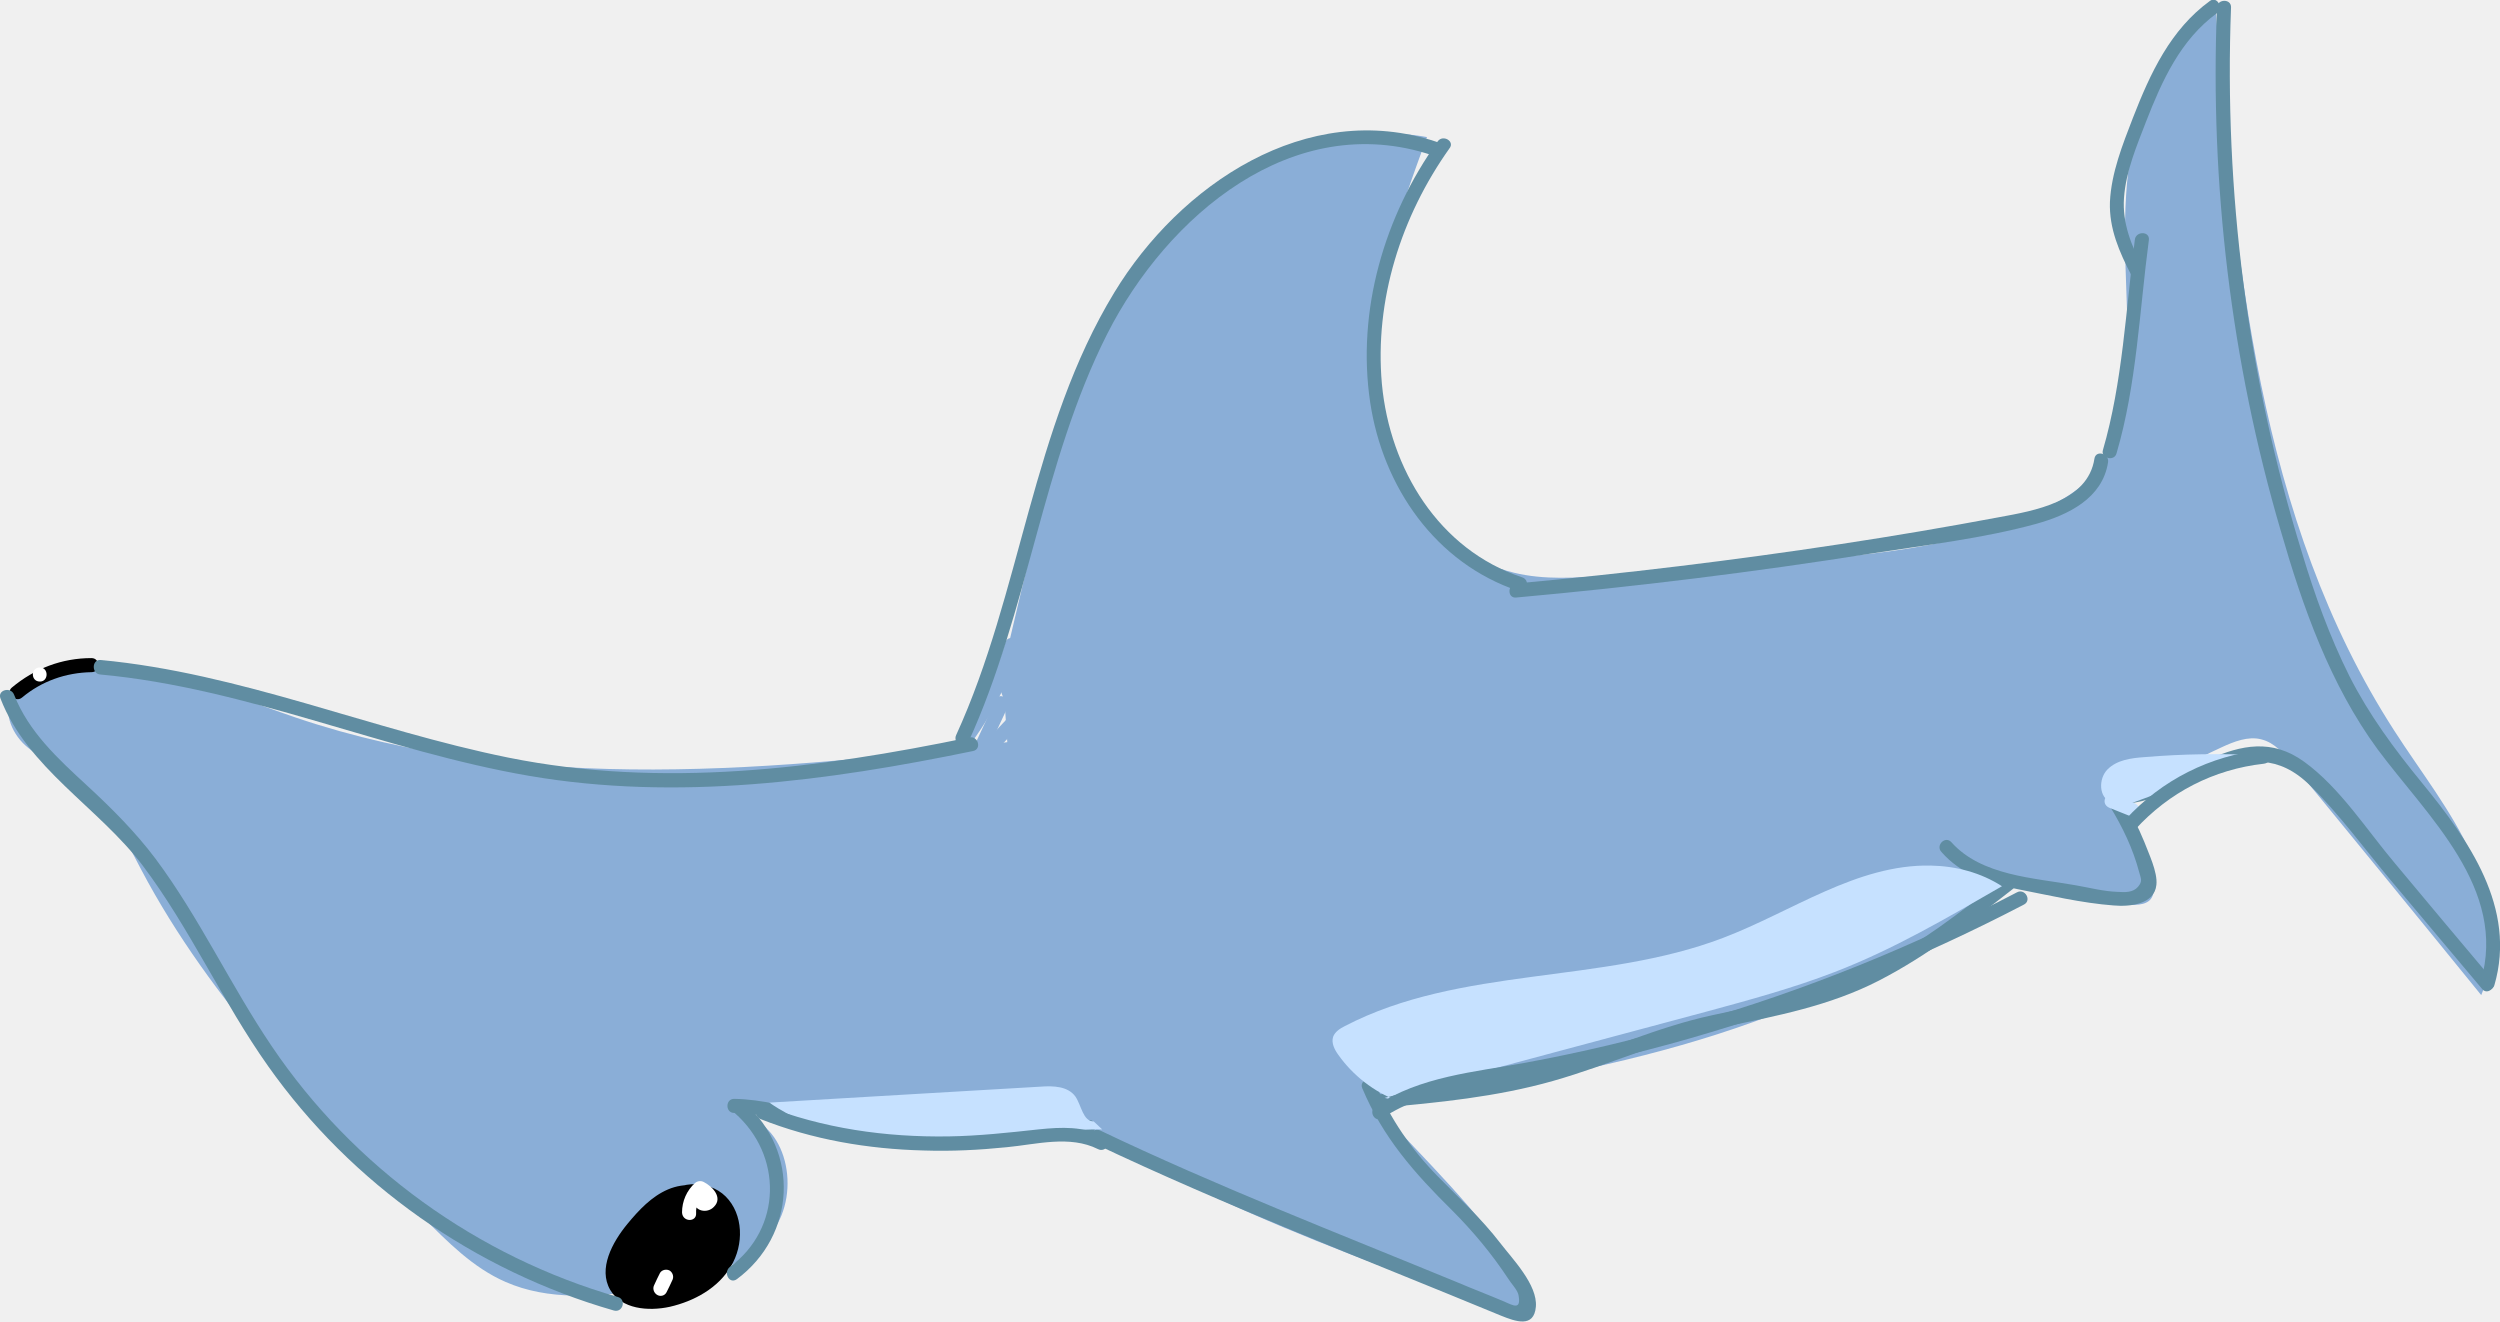
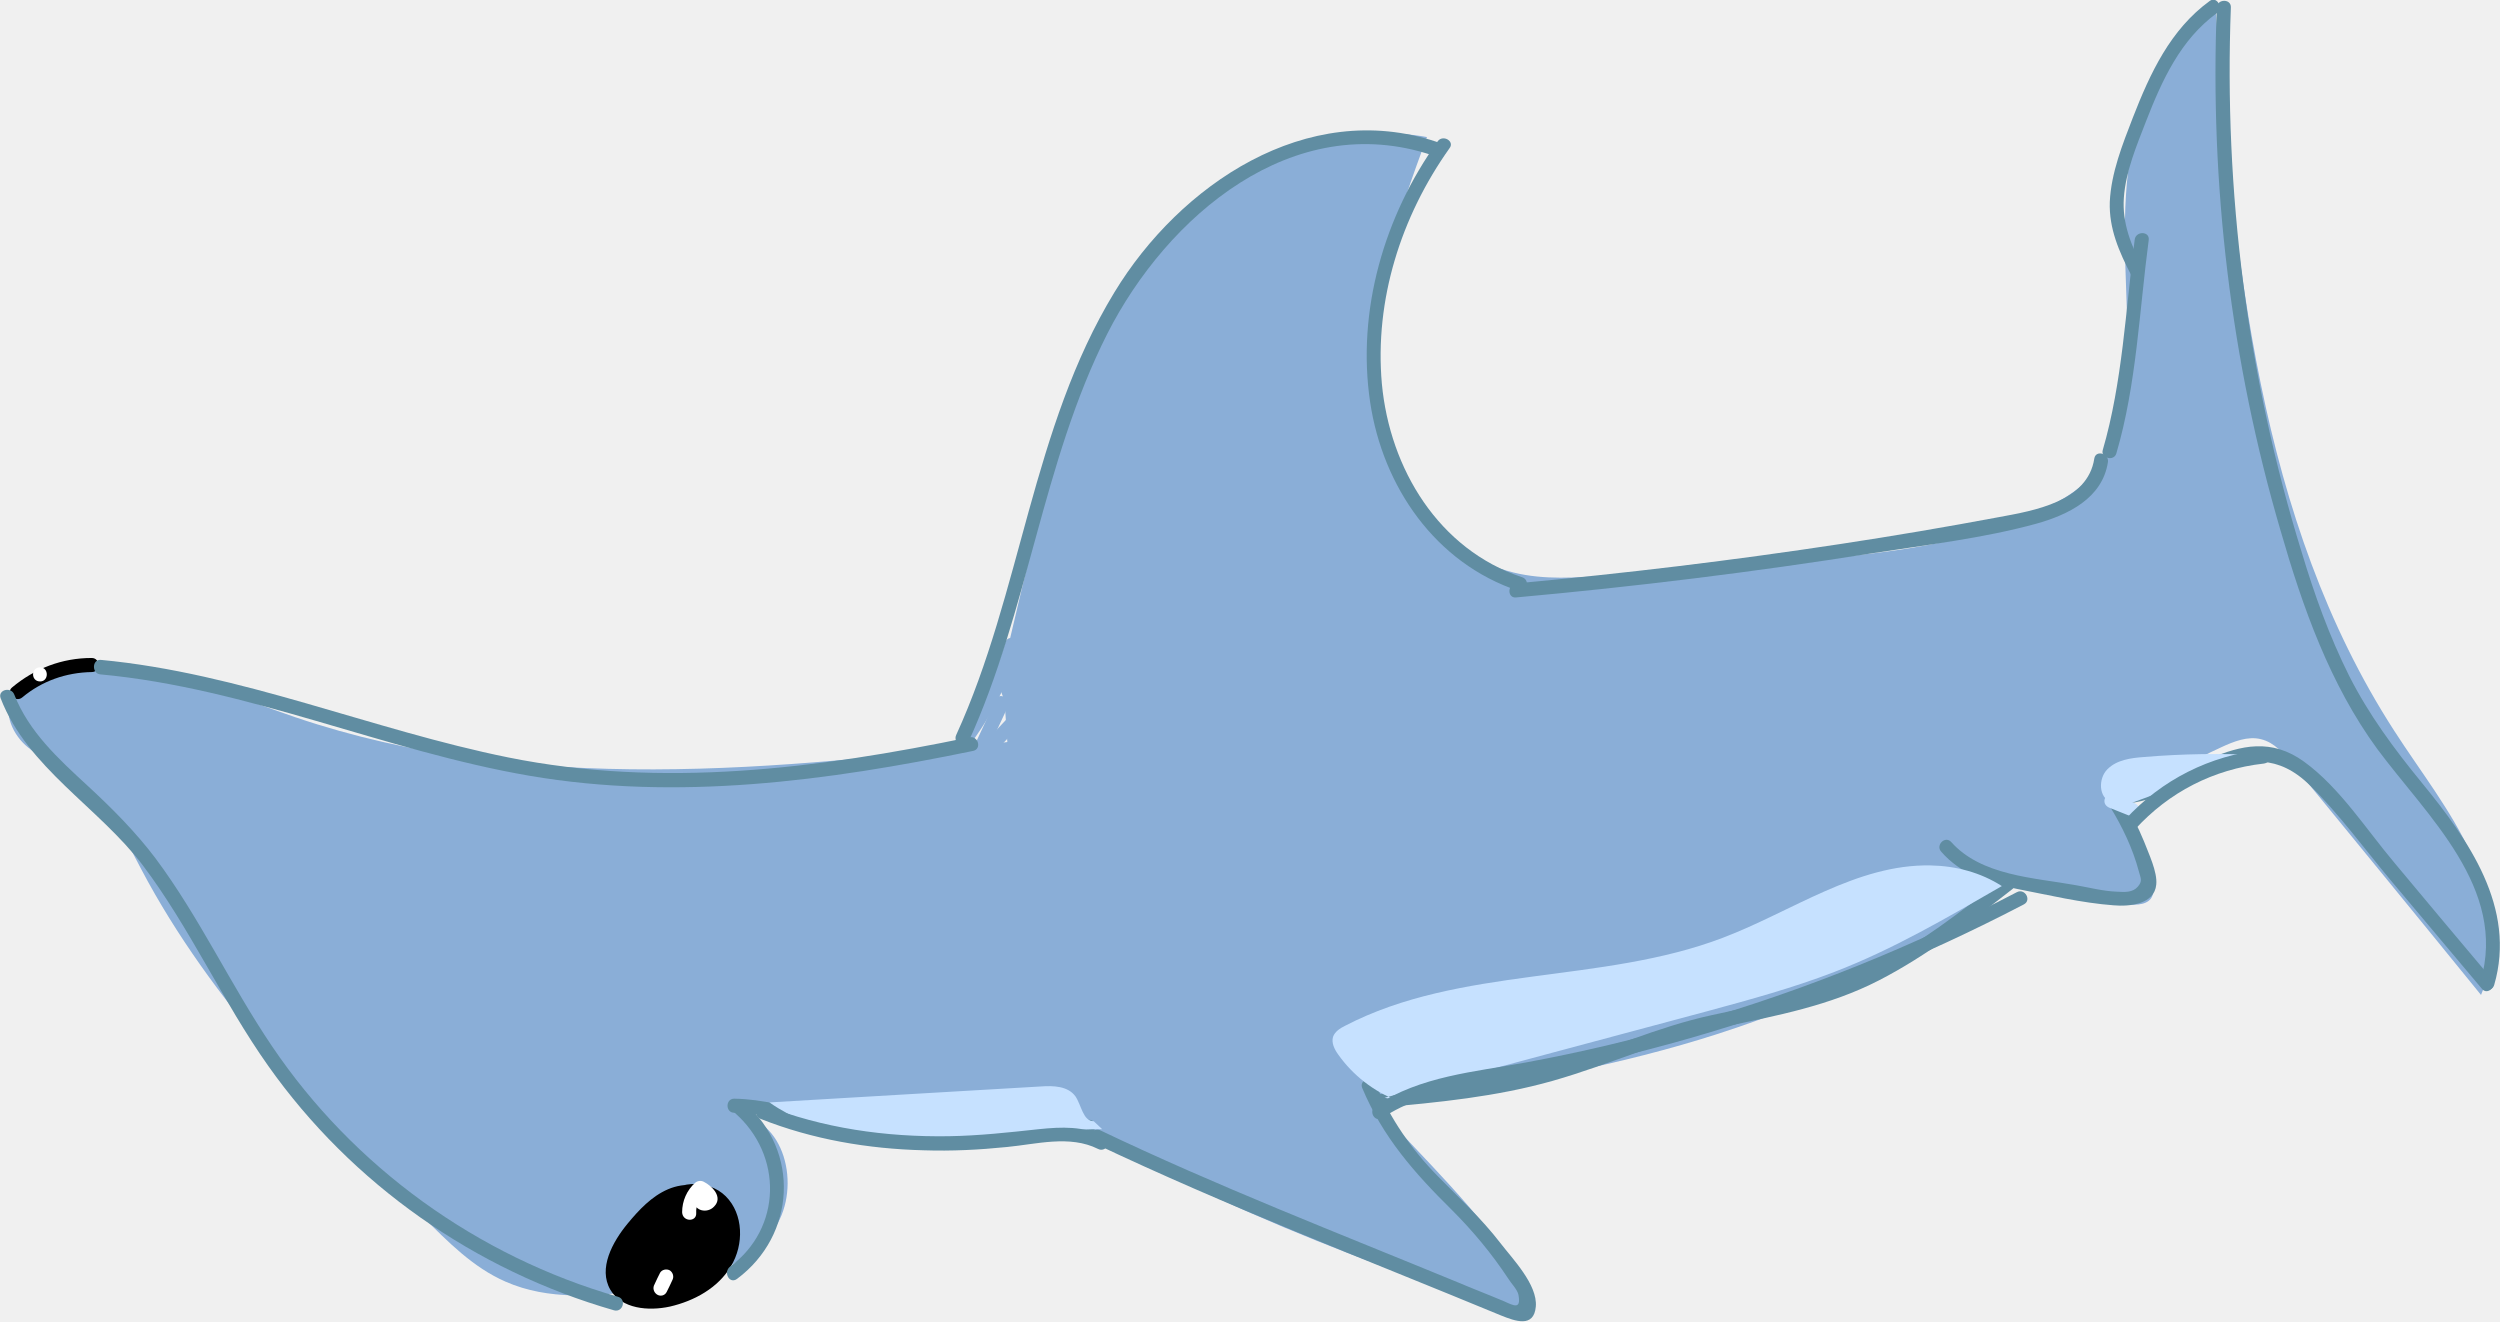
- <svg xmlns="http://www.w3.org/2000/svg" version="1.1" id="Layer_1" x="0px" y="0px" viewBox="0 0 532.6 281.5" style="enable-background:new 0 0 532.6 281.5;" xml:space="preserve">
+ <svg xmlns="http://www.w3.org/2000/svg" version="1.1" id="Layer_1" x="0px" y="0px" viewBox="0 0 532.6 281.5" style="enable-background:new 0 0 532.6 281.5;" xml:space="preserve" width="177.5" height="93.8">
  <style type="text/css">
	.st0{fill:#8AAED7;}
	.st1{fill:#FFFFFF;}
	.st2{fill:#608DA2;}
	.st3{fill:#C6E1FF;}
</style>
  <g>
    <g>
      <path class="st0" d="M217.2,157.8c-51.5,6.3-105,11.7-154.1-4.9c-18.2-6.2-37.7-15.3-55.6-8.3c-1.7,0.7-3.5,1.6-4.6,3.1    c-2.5,3.4-0.6,8.3,2.5,11.1s7.2,4.3,10.6,6.7c6.7,4.7,10.3,12.6,14.1,19.8c14.9,28.2,37.6,51.3,60,74c5.3,5.3,10.7,10.8,17.6,13.8    c9.1,4,19.5,3.2,29.3,1.7c10.3-1.5,21.4-4.2,27.6-12.5s3.1-23.4-7.2-24.7c15.5-1.8,31,1.9,46.6,3.4c24.2,2.4,48.5-0.7,72.6-3.7    c43.8-5.5,88.9-11.5,127.2-33.4c23.9-13.7,44.4-33.2,69.5-44.7c2.6-1.2,5.6-2.4,8.4-1.7c2.9,0.7,4.9,3.1,6.8,5.4    c13.4,16.4,26.8,32.7,40.1,49.1c4-9.5,2.2-20.6-2.1-30s-10.8-17.6-16.4-26.3C481.1,110.8,476,54.9,472,1.5    c-11.4,7.5-17,21.4-18.6,35s0.1,27.3-0.1,40.9c-0.1,7.3-0.9,15.1-5.1,21.1c-3.4,4.9-8.7,8.2-14.2,10.6c-16.8,7.6-35.6,9.1-54,10.6    c-12.5,1-25,1.9-37.5,2.9c-6.7,0.5-13.5,1-20-0.6c-17.4-4.2-28.3-22.7-29.6-40.6c-1.3-17.9,4.9-35.3,11.1-52.2    c-27-4.9-53.3,14.6-66.8,38.5s-17.5,51.7-24.5,78.2" />
    </g>
    <g>
      <g>
        <path class="st0" d="M203.7,162.3c6.2-7.2,10.7-15.4,13.3-24.5c0.5-1.9-2.4-2.7-2.9-0.8c-2.5,8.6-6.6,16.4-12.5,23.2     C200.3,161.6,202.4,163.7,203.7,162.3L203.7,162.3z" />
      </g>
    </g>
    <g>
      <path class="st0" d="M214.3,229.3c32.4,23.6,70.8,37.4,108.6,50.8c0.9,0.3,2,0.7,2.9,0.2c1.8-0.9,1.2-3.6,0.1-5.4    c-14.9-25.9-43.3-43.1-54.3-70.9" />
    </g>
    <g>
      <path class="st0" d="M419.4,186.3c11.1,3,22.4,5.1,33.8,6.4c2.1,0.2,4.7,0.1,5.4-1.9c0.4-1.1,0-2.2-0.4-3.3    c-3.8-10-7.6-19.9-11.4-29.9" />
    </g>
    <g>
      <g>
        <path class="st0" d="M217.4,150.1c-7,7.4-13.9,14.9-20.9,22.3c-1.3,1.4,0.8,3.5,2.1,2.1c7-7.4,13.9-14.9,20.9-22.3     C220.8,150.8,218.7,148.6,217.4,150.1L217.4,150.1z" />
      </g>
    </g>
    <g>
      <g>
        <path class="st0" d="M209.6,161.6c1.7-3.7,3.4-7.4,5.1-11c0.8-1.7-1.8-3.3-2.6-1.5c-1.7,3.7-3.4,7.4-5.1,11     C206.2,161.8,208.8,163.4,209.6,161.6L209.6,161.6z" />
      </g>
    </g>
    <g>
      <g>
        <path class="st0" d="M218.2,167.1c-0.5-7.4-1-14.8-1.5-22.2c-0.1-1.9-3.1-1.9-3,0c0.5,7.4,1,14.8,1.5,22.2     C215.3,169.1,218.3,169.1,218.2,167.1L218.2,167.1z" />
      </g>
    </g>
    <g>
      <g>
        <path class="st0" d="M161.2,257.2c-1.5-6-7.1-9.9-13.2-9.9c-7.5,0-13.3,5.5-17.1,11.4c-1.1,1.6,1.5,3.1,2.6,1.5     c3-4.5,7.1-8.8,12.7-9.7c5.3-0.8,10.8,2,12.2,7.5C158.8,259.9,161.7,259.1,161.2,257.2L161.2,257.2z" />
      </g>
    </g>
    <g>
      <path d="M152.9,254.8c-2.7-2.7-7.1-2.9-10.6-1.4c-3.5,1.5-6.2,4.4-8.6,7.3c-3.3,4-6.3,9.6-3.7,14.1c2.4,4.1,8.1,4.6,12.7,3.6    c5.2-1.2,10.3-4,13-8.6c2.8-4.6,2.7-11.1-1.1-14.9c-3.8-3.8-11.2-3.5-13.8,1.1" />
    </g>
    <g>
      <g>
        <path d="M4.7,148.6c4.2-3.5,9.3-5.3,14.8-5.4c1.9,0,1.9-3,0-3c-6.3,0-12.1,2.2-17,6.3C1.1,147.7,3.3,149.8,4.7,148.6L4.7,148.6z" />
      </g>
    </g>
    <g>
      <g>
        <path class="st1" d="M148.3,258.5c-0.1-1.7,0.6-3.1,1.9-4.2c-0.6,0.1-1.2,0.2-1.8,0.2c0.3,0.2,0.7,0.3,1,0.6     c0.1,0.1,0.4,0.4,0.4,0.4c0,0,0.2-0.4,0.2-0.5c0.4-0.3,0.8,2.3,0.8,0.8c-0.1-1.9-3.1-1.9-3,0c0.1,2.3,2.9,2.8,4.3,1.3     c2-2-0.4-4.4-2.2-5.3c-0.6-0.3-1.3-0.2-1.8,0.2c-1.8,1.6-2.8,3.9-2.8,6.3C145.4,260.4,148.4,260.4,148.3,258.5L148.3,258.5z" />
      </g>
    </g>
    <g>
      <g>
        <path class="st1" d="M142,275.3c0.4-0.8,0.8-1.6,1.2-2.5c0.4-0.7,0.2-1.6-0.5-2.1c-0.7-0.4-1.7-0.2-2.1,0.5     c-0.4,0.8-0.8,1.6-1.2,2.5c-0.4,0.7-0.2,1.6,0.5,2.1C140.6,276.3,141.6,276.1,142,275.3L142,275.3z" />
      </g>
    </g>
    <g>
      <g>
        <path class="st1" d="M8.5,145.2c1.9,0,1.9-3,0-3C6.5,142.2,6.5,145.2,8.5,145.2L8.5,145.2z" />
      </g>
    </g>
    <g>
      <g>
        <path class="st2" d="M21.4,143.7c31.4,2.9,60.5,16.3,91.4,21.6c31.5,5.4,63.5,1.1,94.5-5.3c1.9-0.4,1.1-3.3-0.8-2.9     c-32.3,6.7-65.5,10.9-98.2,4.3c-29.2-5.9-57-18-86.9-20.8C19.5,140.5,19.5,143.6,21.4,143.7L21.4,143.7z" />
      </g>
    </g>
    <g>
      <g>
        <path class="st2" d="M206.3,158.1c12.8-28,15.7-59.5,29.6-87c12.7-25,39.5-48,69.3-38c1.8,0.6,2.6-2.3,0.8-2.9     c-27.6-9.2-54.7,9.2-68.6,32.1c-17.6,28.9-19.8,63.9-33.7,94.3C202.9,158.3,205.5,159.9,206.3,158.1L206.3,158.1z" />
      </g>
    </g>
    <g>
      <g>
        <path class="st2" d="M306.3,30.1C294.9,46,289,66.2,291.9,85.7c2.7,18,13.9,34.3,31.6,40.2c1.8,0.6,2.6-2.3,0.8-2.9     c-17.8-5.9-28.2-23.1-29.9-41.2c-1.6-17.9,4.1-35.7,14.4-50.2C310,30.1,307.4,28.6,306.3,30.1L306.3,30.1z" />
      </g>
    </g>
    <g>
      <g>
        <path class="st2" d="M323,127.3c25.4-2.3,50.6-5.4,75.8-9.4c11.6-1.8,23.7-3.2,35-6.3c6.8-1.9,14.1-5.4,15.3-13.1     c0.3-1.9-2.6-2.7-2.9-0.8c-1.4,9.2-12.8,11.1-20.4,12.5c-11.2,2.1-22.4,4-33.6,5.7c-23,3.5-46.1,6.3-69.2,8.4     C321.1,124.5,321.1,127.5,323,127.3L323,127.3z" />
      </g>
    </g>
    <g>
      <g>
        <path class="st2" d="M450.9,96.6c4.3-14.6,4.9-30.5,6.9-45.5c0.2-1.9-2.8-1.9-3,0c-1.9,14.7-2.6,30.4-6.8,44.8     C447.5,97.6,450.4,98.4,450.9,96.6L450.9,96.6z" />
      </g>
    </g>
    <g>
      <g>
        <path class="st2" d="M456.6,57.2c-2.5-4.8-4.5-9.6-4.1-15.1c0.4-5.6,2.7-11,4.7-16.2c3.4-8.7,7.3-17.4,15.1-23.1     c1.5-1.1,0-3.7-1.5-2.6c-8.4,6.1-12.7,15.4-16.4,24.9c-2.2,5.7-4.6,11.7-4.9,17.9c-0.2,5.7,2,10.7,4.6,15.7     C454.9,60.5,457.5,59,456.6,57.2L456.6,57.2z" />
      </g>
    </g>
    <g>
      <g>
        <path class="st2" d="M472.3,1.6c-1.5,37.6,3,75.4,13.6,111.5c4.7,16.3,10.5,32.7,20.6,46.5c10.6,14.3,27.8,29.7,22,49.5     c-0.5,1.9,2.3,2.6,2.9,0.8c4.8-16.5-5.5-31-15.4-43.1c-5.9-7.2-11.3-14.5-15.5-22.8c-4.2-8.4-7.4-17.3-10.1-26.3     c-11.6-37.5-16.6-76.9-15.1-116.1C475.4-0.3,472.4-0.3,472.3,1.6L472.3,1.6z" />
      </g>
    </g>
    <g>
      <g>
        <path class="st2" d="M450.7,171.3c15,0.4,27.8-17.5,41.5-3.9c6.2,6.1,11.5,13.4,17.1,20.1c6.5,7.7,13,15.5,19.5,23.2     c1.2,1.5,3.4-0.7,2.1-2.1c-6.9-8.2-13.8-16.4-20.7-24.7c-6-7.1-11.7-16.1-19.3-21.6c-13.9-10.1-26.2,6.3-40.2,6     C448.8,168.2,448.8,171.2,450.7,171.3L450.7,171.3z" />
      </g>
    </g>
    <g>
      <g>
        <path class="st2" d="M449.5,171.8c2.7,4.4,4.9,9,6.2,13.9c0.4,1.5,0.8,2-0.2,3.2c-1.1,1.3-2.8,1.2-4.4,1.1c-3-0.1-6-0.9-8.9-1.4     c-8.9-1.6-20.1-2-26.5-9.2c-1.3-1.4-3.4,0.7-2.1,2.1c4.2,4.8,10,6.7,16.1,7.9c6.7,1.3,13.8,3,20.6,3.5c3.4,0.3,8.7-0.2,9.1-4.4     c0.3-2.7-1.7-6.8-2.6-9.2c-1.3-3.2-2.9-6.2-4.7-9.2C451.1,168.7,448.5,170.2,449.5,171.8L449.5,171.8z" />
      </g>
    </g>
    <g>
      <g>
        <path class="st2" d="M0.1,148.8c5.7,14.8,20.9,23.2,30.3,35.6c10.1,13.4,17,29,26.7,42.7c17.8,25.2,44.1,43.6,73.7,52.1     c1.9,0.5,2.7-2.4,0.8-2.9c-29.9-8.6-56.3-27.6-73.7-53.4c-8.8-13-15.4-27.4-24.8-40c-4.3-5.7-9.3-10.7-14.5-15.5     C12.3,161.6,6.1,155.9,3,148C2.3,146.2-0.6,147,0.1,148.8L0.1,148.8z" />
      </g>
    </g>
    <g>
      <g>
        <path class="st2" d="M157,272.5c12.5-9.3,13.5-27.2,1.6-37.5c-1.5-1.3-3.6,0.9-2.1,2.1c10.3,9,10.1,24.6-1,32.8     C154,271.1,155.4,273.7,157,272.5L157,272.5z" />
      </g>
    </g>
    <g>
      <g>
        <path class="st2" d="M156.4,237.1c12.2,0.2,23.2,6.5,35.4,7c13.3,0.5,26.9-1.5,40.1-2.5c1.9-0.1,1.9-3.1,0-3     c-13.2,1-26.9,3-40.1,2.5c-12.2-0.5-23.2-6.8-35.4-7C154.5,234.1,154.5,237.1,156.4,237.1L156.4,237.1z" />
      </g>
    </g>
    <g>
      <g>
        <path class="st2" d="M232.9,243.5c28.4,13.5,57.9,24.8,86.9,36.8c3,1.2,7,2.7,7.4-1.9c0.4-4.7-5-10.2-7.6-13.6     c-4-5.2-8.7-9.5-13.3-14.2c-5.6-5.7-10.1-12.2-13.2-19.6c-0.7-1.8-3.6-1-2.9,0.8c4.4,10.5,11.1,18.1,19.1,26     c4.5,4.5,8.5,9.3,12,14.6c0.6,1,2,2.4,2.2,3.5c0.6,3.2-1,2.3-3,1.4c-3.3-1.4-6.7-2.7-10-4.1c-25.5-10.5-51.3-20.5-76.2-32.4     C232.7,240.1,231.1,242.6,232.9,243.5L232.9,243.5z" />
      </g>
    </g>
    <g>
      <g>
        <path class="st2" d="M294.1,236c12.3-1.1,24.7-2.3,36.7-5.7c12.3-3.5,23.8-8.9,36.4-11.5c11.4-2.4,22.6-4.5,33.1-9.9     c10.3-5.3,19.4-12.4,28.5-19.5c1.5-1.2-0.6-3.3-2.1-2.1c-8.9,6.9-17.8,13.9-27.9,19c-10.8,5.6-22.4,7.4-34.1,10     c-11.6,2.5-22.4,7.5-33.7,10.9c-12,3.5-24.4,4.7-36.8,5.9C292.2,233.1,292.2,236.1,294.1,236L294.1,236z" />
      </g>
    </g>
    <g>
      <path class="st3" d="M297.7,234.5c-5-1.9-9.5-5.4-12.6-9.8c-0.8-1.1-1.5-2.5-1.1-3.8c0.4-1.1,1.5-1.8,2.5-2.3    c24.6-12.8,54.7-8.9,80.6-18.8c14.7-5.6,28.5-15.7,44.2-15.4c5.4,0.1,10.7,1.5,15.2,4.4c-11.6,6.7-23.2,13.5-35.7,18.3    c-8.8,3.4-18,5.9-27.2,8.4c-22.9,6.1-45.8,12.3-68.6,18.4" />
    </g>
    <g>
      <g>
        <path class="st3" d="M454.7,171.1c-1.5-0.6-3-1.2-4.5-1.8c-0.8-0.3-1.6,0.3-1.8,1c-0.2,0.9,0.3,1.5,1,1.8c1.5,0.6,3,1.2,4.5,1.8     c0.8,0.3,1.6-0.3,1.8-1C456,172.1,455.4,171.4,454.7,171.1L454.7,171.1z" />
      </g>
    </g>
    <g>
      <path class="st3" d="M449.8,170.9c-2.7-0.9-2.8-5-0.8-7c2-2,5-2.4,7.8-2.6c8.3-0.7,16.5-0.8,24.8-0.4c-9.4,3.5-18.9,7-28.3,10.5" />
    </g>
    <g>
      <path class="st3" d="M233,238.9c-2.3,0-2.6-3.4-3.9-5.3c-1.6-2.2-4.7-2.3-7.4-2.1c-8.5,0.5-17.1,1-25.6,1.5    c-10.7,0.6-21.5,1.3-32.2,1.9c9.9,6.9,22.6,8.7,34.7,8.3s24.1-2.6,36.2-2.6" />
    </g>
    <g>
      <g>
        <path class="st2" d="M162,238.4c11.1,4.4,22.9,6.4,34.8,6.7c5.9,0.2,11.8-0.1,17.7-0.7c6.3-0.6,13.4-2.6,19.4,0.4     c1.7,0.9,3.2-1.7,1.5-2.6c-4.6-2.3-9.2-2.1-14.1-1.6c-6.4,0.7-12.8,1.4-19.2,1.5c-13.5,0.2-26.8-1.7-39.3-6.6     C161,234.8,160.3,237.7,162,238.4L162,238.4z" />
      </g>
    </g>
    <g>
      <g>
        <path class="st2" d="M294.5,238.2c10-6.6,22.5-7.2,33.9-9.4c12.2-2.4,24.2-5.3,36.1-8.9c23-6.9,45.4-16.1,66.7-27.2     c1.7-0.9,0.2-3.5-1.5-2.6c-22.2,11.6-45.4,21-69.4,27.9c-11.6,3.4-23.4,6.2-35.3,8.4c-10.9,2-22.4,2.9-31.9,9.2     C291.4,236.7,292.9,239.3,294.5,238.2L294.5,238.2z" />
      </g>
    </g>
    <g>
      <g>
        <path class="st2" d="M454.9,176.7c7.2-7.9,16.7-12.8,27.4-14c1.9-0.2,1.9-3.2,0-3c-11.5,1.3-21.7,6.4-29.5,14.9     C451.4,176,453.6,178.1,454.9,176.7L454.9,176.7z" />
      </g>
    </g>
  </g>
</svg>
